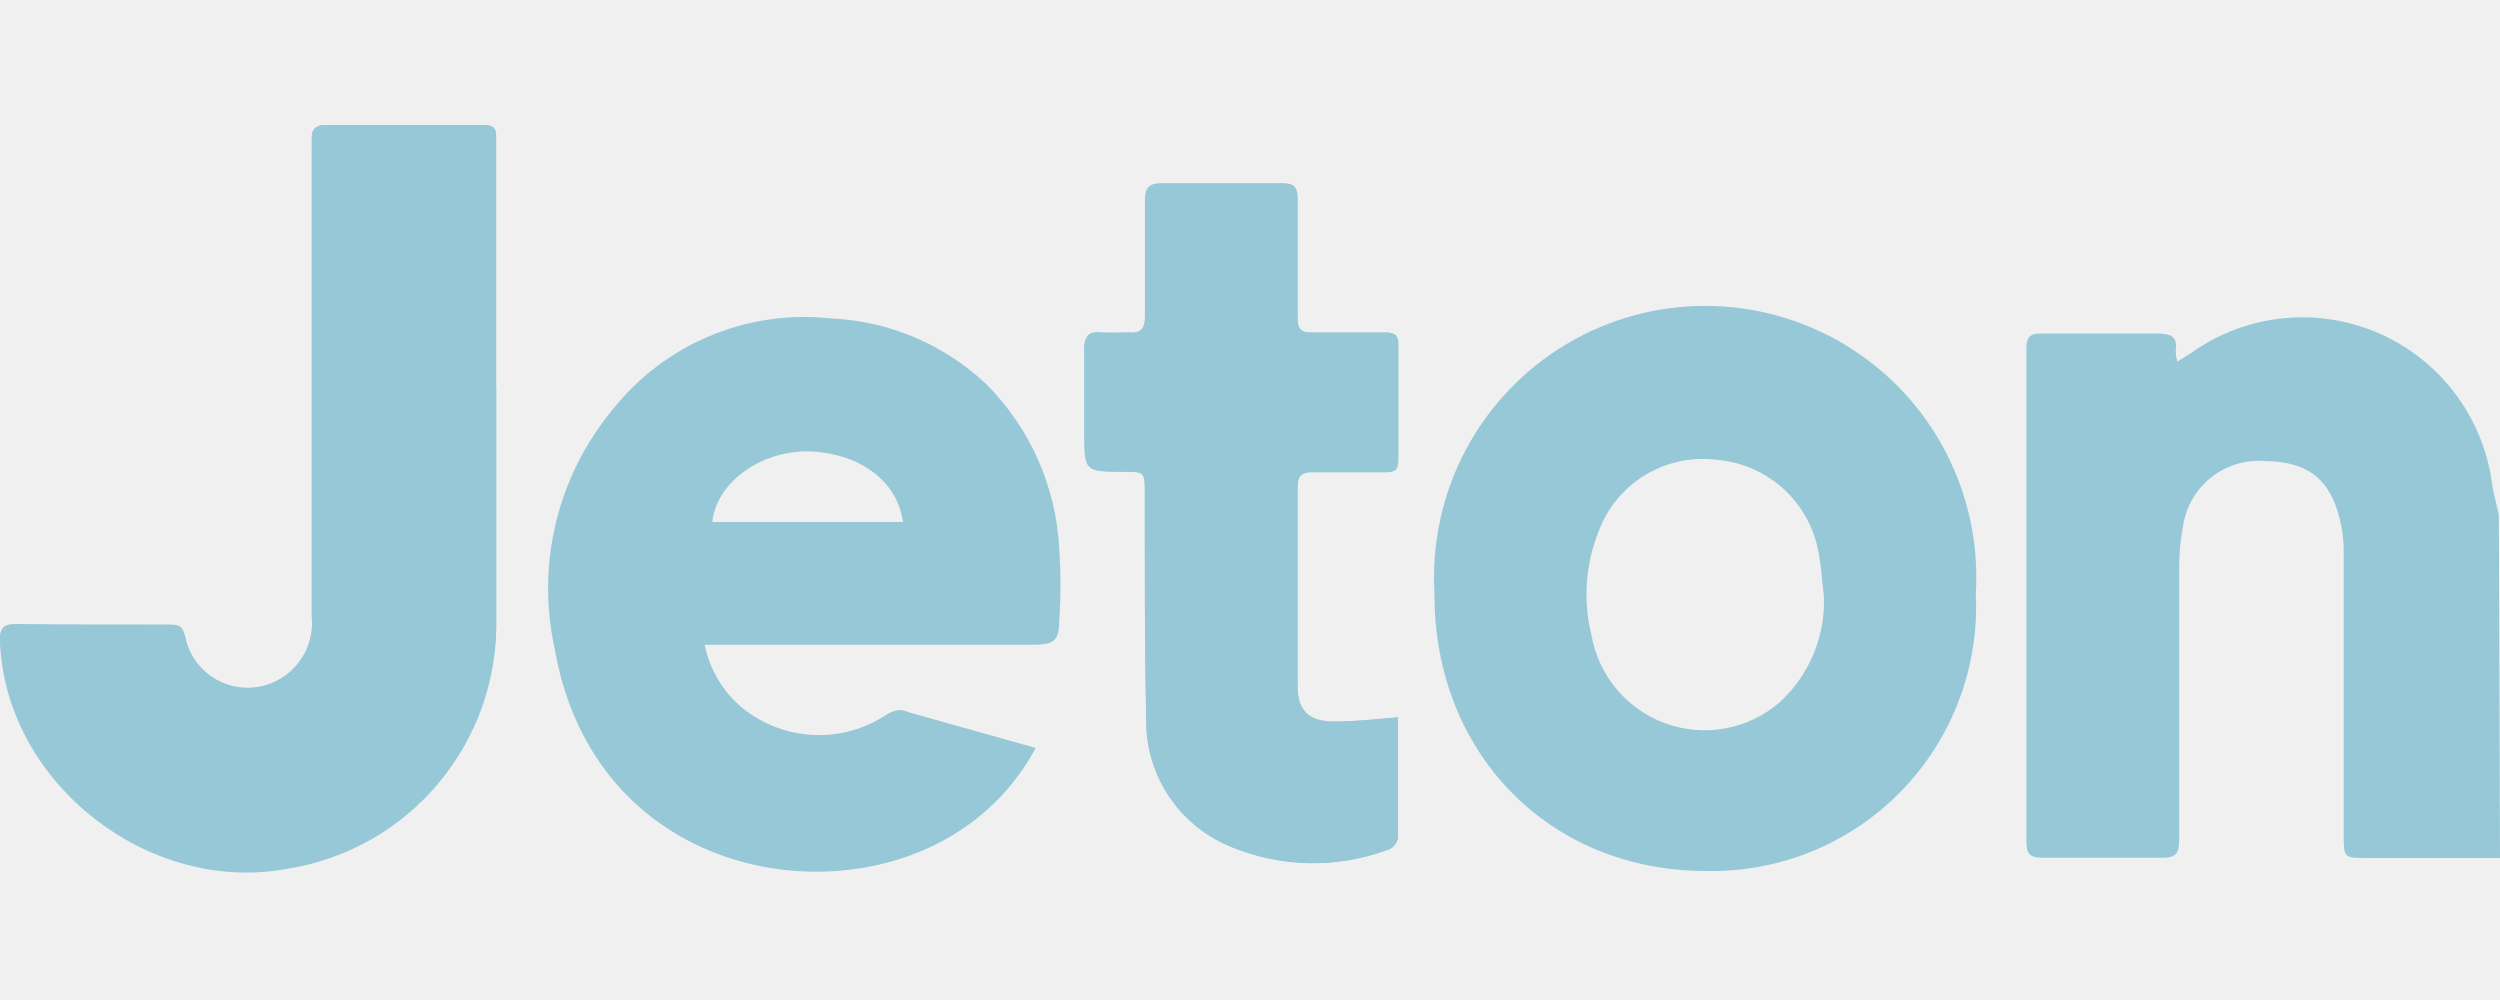
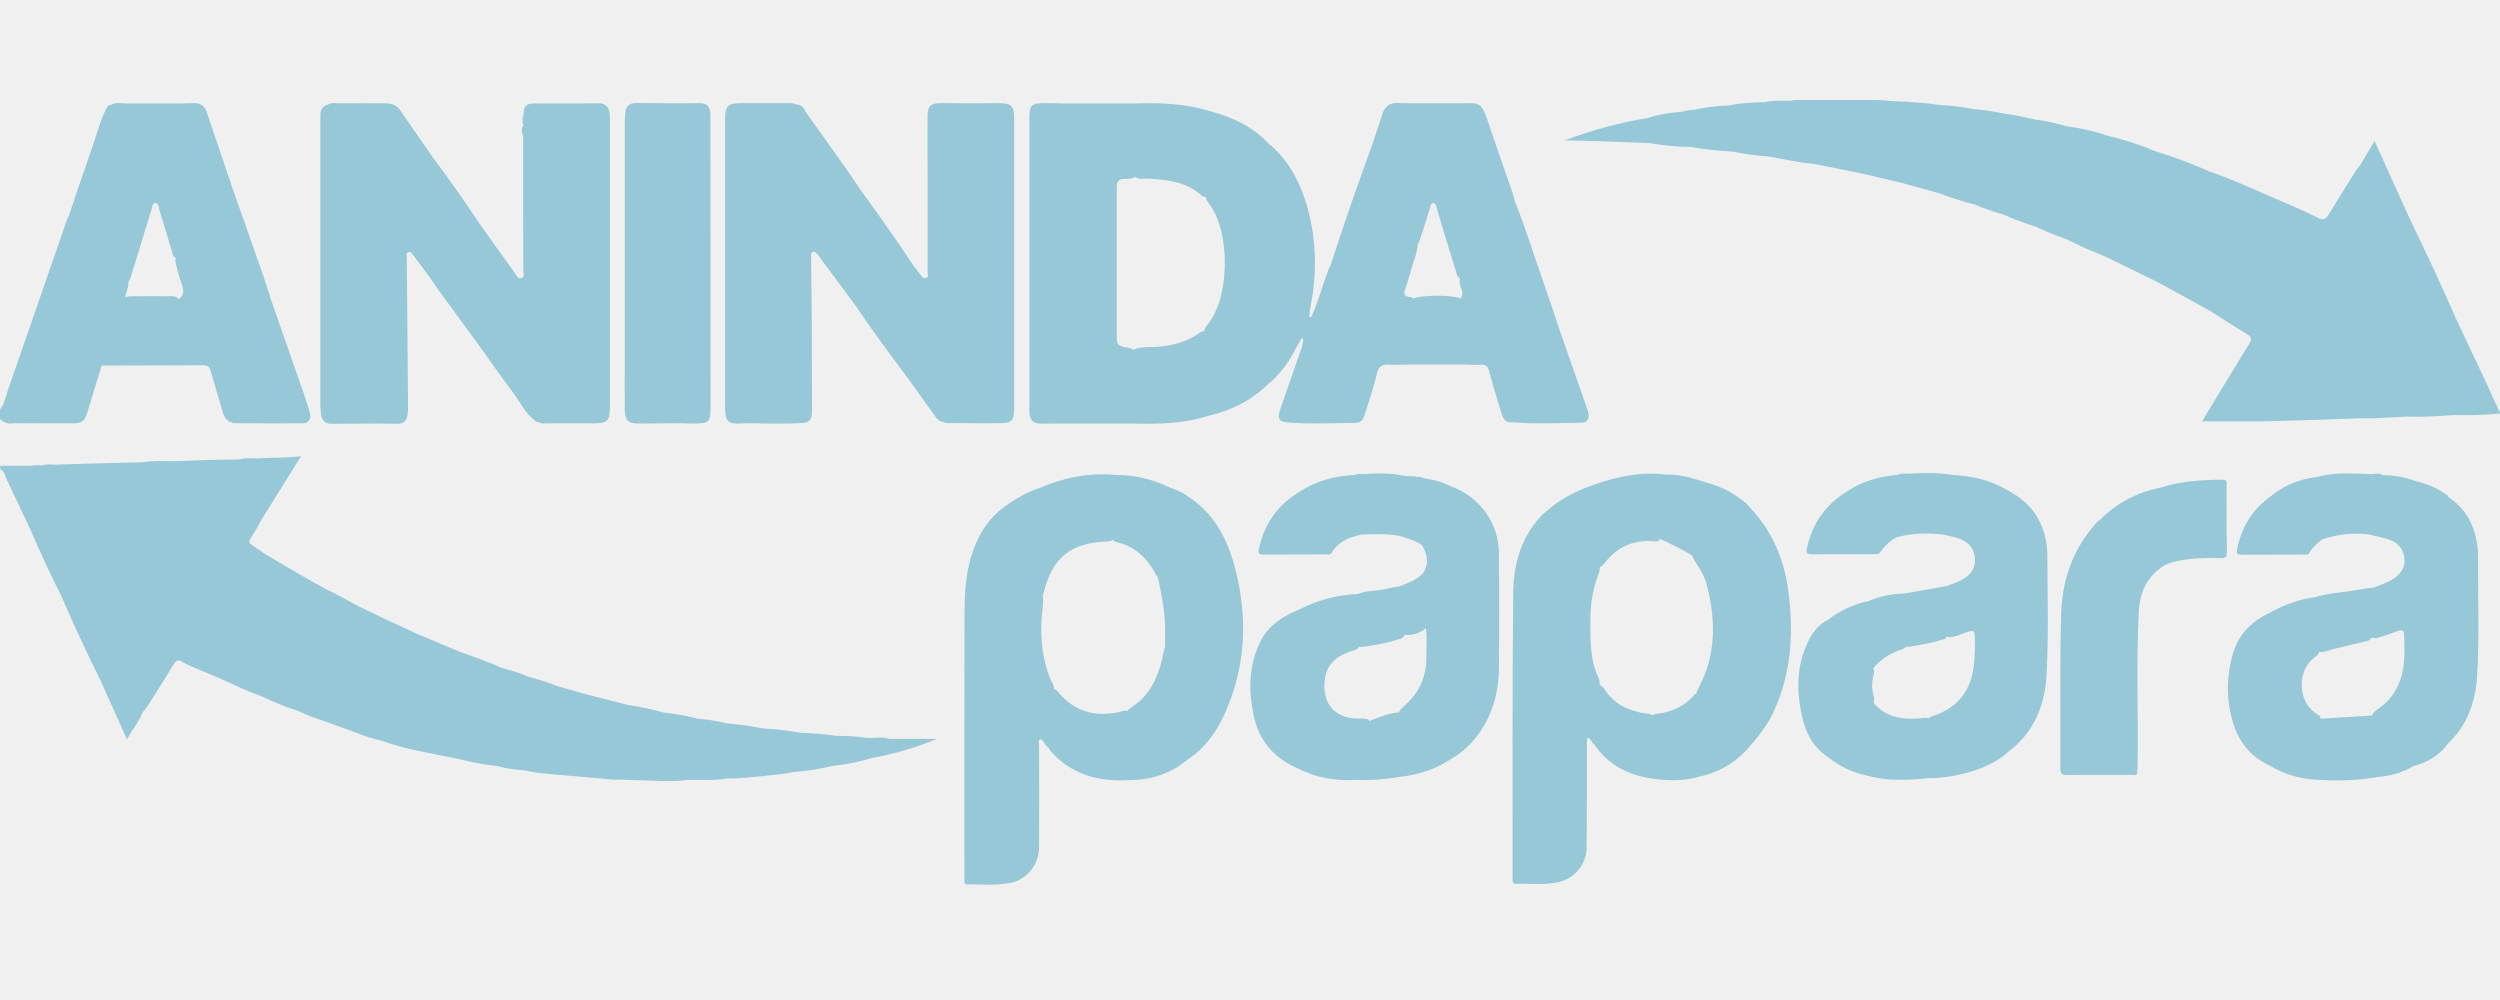
<svg xmlns="http://www.w3.org/2000/svg" width="100" height="40" viewBox="0 0 100 40" fill="none">
-   <path d="M19.849 15.565V5.65C19.849 5.33 19.905 5.019 19.397 5.019H12.957C12.609 5.019 12.458 5.17 12.477 5.509C12.496 5.848 12.477 5.924 12.477 6.131V24.669C12.624 26.039 11.671 27.283 10.312 27.496C8.946 27.714 7.655 26.802 7.402 25.442C7.289 24.989 7.101 24.989 6.771 24.989H0.642C0.096 24.989 -0.017 25.178 0.002 25.687C0.218 31.285 5.905 35.789 11.479 34.753C16.392 33.987 19.974 29.691 19.849 24.716V15.565Z" fill="#96C8D8" />
-   <path d="M55.918 28.693C54.977 28.759 54.092 28.881 53.226 28.853C52.359 28.825 51.898 28.401 51.889 27.421V19.466C51.889 19.033 52.03 18.863 52.463 18.873H55.401C55.777 18.873 55.928 18.769 55.918 18.373V13.803C55.918 13.416 55.787 13.294 55.41 13.303H52.463C52.039 13.303 51.889 13.171 51.889 12.738V7.969C51.889 7.516 51.757 7.347 51.286 7.347H46.466C45.938 7.347 45.788 7.535 45.797 8.044V12.615C45.797 13.114 45.665 13.36 45.129 13.303H43.999C43.822 13.28 43.645 13.342 43.52 13.47C43.396 13.598 43.34 13.777 43.368 13.953V17.271C43.368 18.863 43.368 18.863 44.931 18.873C45.788 18.873 45.788 18.873 45.788 19.74C45.788 22.746 45.788 25.762 45.844 28.768C45.812 31.017 47.173 33.05 49.262 33.876C51.233 34.687 53.435 34.734 55.438 34.008C55.755 33.938 55.962 33.632 55.909 33.311V28.693H55.918Z" fill="#96C8D8" />
-   <path d="M100 34.319H94.69C93.748 34.319 93.748 34.319 93.748 33.377V22.162C93.753 21.808 93.725 21.455 93.664 21.106C93.306 19.221 92.402 18.458 90.547 18.439C88.949 18.335 87.541 19.481 87.318 21.069C87.221 21.581 87.17 22.102 87.167 22.624C87.167 26.28 87.167 29.934 87.167 33.584C87.167 34.121 87.045 34.319 86.48 34.31H81.716C81.245 34.31 81.057 34.197 81.057 33.688V13.953C81.057 13.492 81.189 13.331 81.659 13.341H86.292C86.856 13.341 87.12 13.473 87.026 14.066C87.033 14.2 87.055 14.333 87.092 14.462C87.327 14.311 87.516 14.208 87.694 14.085C89.882 12.547 92.713 12.263 95.162 13.336C97.611 14.409 99.324 16.683 99.68 19.335C99.746 19.759 99.859 20.173 99.953 20.597L100 34.319Z" fill="#96C8D8" />
-   <path d="M28.181 25.762C28.379 26.777 28.925 27.69 29.726 28.344C31.395 29.672 33.733 29.759 35.497 28.561C35.649 28.47 35.82 28.415 35.996 28.401C36.123 28.41 36.247 28.442 36.363 28.495L41.428 29.918C40.73 31.224 39.721 32.337 38.491 33.16C33.228 36.722 23.728 34.894 22.184 25.932C21.448 22.574 22.295 19.064 24.481 16.413C26.573 13.756 29.887 12.366 33.247 12.738C35.563 12.842 37.764 13.775 39.451 15.367C41.209 17.127 42.249 19.479 42.37 21.964C42.436 22.905 42.436 23.85 42.37 24.791C42.37 25.649 42.153 25.79 41.316 25.79H28.134L28.181 25.762ZM36.118 20.88C35.883 19.146 34.235 18.053 32.173 18.053C30.29 18.109 28.643 19.372 28.492 20.88H36.118Z" fill="#96C8D8" />
-   <path d="M68.233 34.838C61.972 34.838 57.34 30.125 57.378 23.698C57.153 19.673 59.175 15.855 62.629 13.781C66.083 11.708 70.4 11.721 73.842 13.816C77.283 15.91 79.282 19.74 79.032 23.764C79.172 26.695 78.088 29.553 76.04 31.653C73.992 33.753 71.164 34.906 68.233 34.838ZM72.941 23.726C72.875 23.17 72.847 22.605 72.734 22.058C72.359 20.058 70.693 18.557 68.666 18.392C66.634 18.136 64.689 19.303 63.959 21.22C63.419 22.547 63.313 24.012 63.658 25.404C63.943 27.036 65.083 28.388 66.642 28.944C68.201 29.5 69.938 29.174 71.19 28.09C72.404 26.976 73.051 25.372 72.95 23.726H72.941Z" fill="#96C8D8" />
-   <path d="M19.848 15.565V24.65C19.933 30.011 15.76 34.475 10.411 34.747C5.062 35.018 0.459 31 0.001 25.658C0.001 25.149 0.095 24.951 0.642 24.961C2.685 24.989 4.709 24.989 6.771 24.989C7.1 24.989 7.289 25.046 7.392 25.423C7.645 26.784 8.936 27.695 10.301 27.477C11.661 27.264 12.614 26.02 12.467 24.65C12.467 18.48 12.467 12.301 12.467 6.112V5.49C12.462 5.36 12.51 5.234 12.601 5.141C12.692 5.049 12.817 4.997 12.947 5H19.387C19.895 5 19.839 5.311 19.839 5.632V15.565H19.848Z" fill="#96C8D8" />
-   <path d="M55.918 28.693V33.32C55.971 33.641 55.765 33.947 55.448 34.018C53.444 34.743 51.242 34.696 49.271 33.886C47.179 33.054 45.822 31.012 45.863 28.759C45.76 25.753 45.863 22.737 45.807 19.73C45.807 18.863 45.807 18.863 44.95 18.863C43.387 18.863 43.387 18.863 43.387 17.261V13.944C43.387 13.473 43.509 13.237 44.018 13.294C44.394 13.322 44.772 13.322 45.148 13.294C45.684 13.35 45.825 13.105 45.816 12.606V8.025C45.816 7.516 45.957 7.319 46.484 7.328H51.305C51.776 7.328 51.908 7.498 51.908 7.95V12.738C51.908 13.171 52.058 13.312 52.482 13.303H55.429C55.806 13.303 55.947 13.416 55.937 13.803V18.392C55.937 18.788 55.796 18.901 55.419 18.892H52.482C52.049 18.892 51.908 19.052 51.908 19.485V27.439C51.908 28.382 52.275 28.844 53.245 28.872C54.138 28.86 55.031 28.8 55.918 28.693Z" fill="#96C8D8" />
+   <g clip-path="url(#clip0)">
+     <path d="M0.564 16.927C1.34 16.934 2.117 16.934 2.894 16.934C3.282 16.934 3.388 16.846 3.507 16.458C3.695 15.844 3.877 15.23 4.065 14.623C5.424 14.616 6.783 14.616 8.149 14.61C8.318 14.61 8.38 14.679 8.424 14.829C8.574 15.355 8.731 15.882 8.888 16.408C8.938 16.564 8.969 16.727 9.126 16.821C9.151 16.871 9.201 16.884 9.251 16.884C9.276 16.896 9.307 16.927 9.332 16.927C10.247 16.934 11.168 16.94 12.082 16.934C12.339 16.934 12.464 16.765 12.395 16.514C12.326 16.257 12.239 16 12.151 15.744C11.712 14.491 11.274 13.238 10.842 11.992C10.735 11.66 10.635 11.322 10.516 10.99C10.128 9.869 9.727 8.748 9.332 7.626C8.975 6.574 8.625 5.516 8.261 4.463C8.186 4.238 8.011 4.113 7.76 4.125C7.597 4.132 7.428 4.132 7.265 4.138C6.514 4.138 5.762 4.138 5.011 4.138C4.816 4.132 4.622 4.075 4.447 4.2C4.322 4.194 4.278 4.282 4.24 4.376C4.015 4.802 3.902 5.271 3.745 5.729C3.407 6.687 3.082 7.658 2.756 8.629C2.731 8.672 2.706 8.716 2.687 8.766C1.898 11.046 1.109 13.332 0.313 15.618C0.225 15.875 0.182 16.157 0 16.376C0 16.502 0 16.627 0 16.752C0.157 16.915 0.344 16.971 0.564 16.927ZM5.261 10.971C5.537 10.119 5.781 9.261 6.057 8.403C6.088 8.297 6.088 8.121 6.207 8.121C6.351 8.121 6.351 8.303 6.382 8.416C6.539 8.954 6.714 9.487 6.871 10.032C6.902 10.132 6.902 10.27 7.027 10.307C7.002 10.395 7.015 10.482 7.04 10.576C7.103 10.821 7.159 11.065 7.247 11.297C7.347 11.566 7.403 11.804 7.134 11.973C7.134 11.967 7.134 11.961 7.134 11.954C7.034 11.835 6.89 11.848 6.758 11.848C6.27 11.842 5.781 11.848 5.286 11.848C5.186 11.848 5.092 11.86 5.004 11.886C5.048 11.672 5.155 11.472 5.136 11.247C5.23 11.184 5.23 11.059 5.261 10.971Z" fill="#96C8D8" />
+     <path d="M12.834 16.527C12.859 16.79 12.978 16.953 13.266 16.953C13.911 16.946 14.556 16.946 15.201 16.94C15.427 16.946 15.658 16.946 15.884 16.953C16.116 16.959 16.26 16.852 16.297 16.62C16.316 16.508 16.322 16.395 16.322 16.282C16.303 14.297 16.285 12.318 16.272 10.332C16.272 10.251 16.216 10.126 16.335 10.088C16.448 10.05 16.491 10.163 16.548 10.232C16.761 10.514 16.967 10.796 17.18 11.078C17.305 11.259 17.424 11.441 17.55 11.616C18.057 12.311 18.564 13 19.072 13.696C19.56 14.378 20.043 15.061 20.544 15.731C20.819 16.101 21.007 16.533 21.389 16.815C21.427 16.884 21.496 16.877 21.558 16.884C21.659 16.965 21.777 16.934 21.89 16.934C22.504 16.934 23.118 16.934 23.732 16.934C24.302 16.934 24.396 16.84 24.396 16.264C24.396 12.443 24.396 8.629 24.396 4.808C24.396 4.727 24.396 4.639 24.389 4.557C24.364 4.294 24.233 4.131 23.951 4.131C23.744 4.131 23.538 4.138 23.325 4.138C22.742 4.138 22.153 4.138 21.571 4.138C21.057 4.113 20.945 4.2 20.938 4.608C20.888 4.745 20.888 4.883 20.938 5.021C20.8 5.184 20.926 5.359 20.926 5.528C20.919 7.294 20.932 9.061 20.932 10.833C20.932 10.927 21.013 11.078 20.851 11.121C20.7 11.165 20.663 11.015 20.6 10.927C20.13 10.282 19.667 9.631 19.203 8.979C18.602 8.071 17.976 7.175 17.318 6.305C16.873 5.666 16.435 5.027 15.99 4.388C15.846 4.182 15.621 4.131 15.383 4.131C14.788 4.131 14.193 4.125 13.604 4.131C13.441 4.131 13.272 4.088 13.115 4.188C12.783 4.269 12.815 4.539 12.815 4.789C12.815 8.629 12.815 12.474 12.815 16.314C12.834 16.383 12.827 16.458 12.834 16.527Z" fill="#96C8D8" />
+     <path d="M25.567 16.94C26.099 16.94 26.632 16.934 27.164 16.927C27.364 16.934 27.559 16.94 27.759 16.94C28.367 16.94 28.423 16.884 28.423 16.282C28.423 12.462 28.417 8.641 28.417 4.821C28.417 4.714 28.417 4.614 28.41 4.507C28.392 4.263 28.26 4.125 28.01 4.125C27.728 4.125 27.446 4.132 27.164 4.132C26.588 4.125 26.018 4.125 25.442 4.119C25.178 4.119 25.035 4.244 25.009 4.507C25.003 4.614 24.991 4.714 24.991 4.821C24.991 8.015 24.991 11.209 24.991 14.403C24.991 15.061 24.984 15.712 24.991 16.37C24.997 16.827 25.116 16.94 25.567 16.94Z" fill="#96C8D8" />
+     <path d="M39.941 16.927C40.48 16.927 40.561 16.846 40.568 16.32C40.568 14.61 40.568 12.906 40.568 11.197C40.568 9.042 40.568 6.887 40.568 4.733C40.568 4.238 40.455 4.132 39.96 4.125C39.509 4.125 39.064 4.132 38.613 4.132C38.269 4.132 37.924 4.119 37.586 4.125C37.223 4.132 37.11 4.257 37.104 4.626C37.098 5.29 37.104 5.96 37.104 6.624C37.104 8.046 37.11 9.474 37.104 10.896C37.104 10.971 37.154 11.071 37.047 11.115C36.935 11.159 36.878 11.078 36.822 10.996C36.734 10.871 36.634 10.752 36.54 10.627C35.864 9.599 35.144 8.597 34.423 7.595C34.229 7.313 34.041 7.031 33.847 6.75C33.308 5.992 32.77 5.234 32.231 4.482C32.156 4.288 32.024 4.175 31.811 4.175C31.705 4.106 31.592 4.132 31.479 4.125C30.884 4.125 30.289 4.125 29.694 4.125C29.106 4.125 28.999 4.226 28.999 4.814C28.999 8.585 28.999 12.349 28.999 16.119C28.999 16.921 29.062 16.984 29.851 16.927C30.621 16.94 31.398 16.965 32.168 16.915C32.5 16.859 32.481 16.596 32.481 16.364C32.481 15.074 32.475 13.79 32.469 12.499C32.463 11.76 32.45 11.027 32.444 10.288C32.444 10.213 32.413 10.107 32.519 10.075C32.619 10.044 32.663 10.132 32.72 10.194C32.788 10.282 32.857 10.376 32.92 10.47C33.358 11.059 33.797 11.654 34.235 12.242C34.905 13.251 35.638 14.216 36.358 15.186C36.715 15.687 37.073 16.188 37.43 16.683C37.505 16.79 37.599 16.865 37.736 16.871C37.837 16.953 37.956 16.921 38.068 16.921C38.695 16.934 39.315 16.927 39.941 16.927Z" fill="#96C8D8" />
+     <path d="M58.011 19.445C57.698 19.282 57.366 19.189 57.021 19.145C56.696 19.013 56.345 19.082 56.019 19.007C55.543 18.913 55.054 18.932 54.572 18.963C54.447 18.963 54.315 18.932 54.196 19.001C53.388 19.038 52.624 19.232 51.948 19.696C51.09 20.209 50.576 20.967 50.357 21.938C50.313 22.139 50.357 22.189 50.557 22.182C51.39 22.176 52.223 22.182 53.056 22.176C53.125 22.176 53.207 22.207 53.257 22.126C53.52 21.663 53.971 21.487 54.459 21.381C54.979 21.362 55.499 21.337 56.019 21.443C56.313 21.55 56.633 21.612 56.89 21.819C57.103 22.189 57.178 22.564 56.908 22.947C56.658 23.197 56.339 23.31 56.019 23.441C55.806 23.485 55.593 23.517 55.386 23.567C55.036 23.642 54.672 23.617 54.334 23.755C53.495 23.798 52.7 23.999 51.954 24.387C51.29 24.656 50.714 25.032 50.395 25.702C49.95 26.636 49.937 27.613 50.144 28.602C50.357 29.642 50.977 30.343 51.948 30.751C52.674 31.126 53.457 31.245 54.265 31.195C54.854 31.22 55.437 31.17 56.019 31.07C56.721 30.989 57.378 30.788 57.973 30.4C58.387 30.168 58.744 29.867 59.038 29.498C59.683 28.684 59.946 27.732 59.959 26.711C59.971 25.183 59.971 23.654 59.959 22.126C59.952 20.911 59.157 19.84 58.011 19.445ZM57.053 26.304C57.059 27.074 56.764 27.719 56.182 28.227C56.094 28.308 56 28.383 55.956 28.496C55.537 28.527 55.155 28.696 54.766 28.84C54.754 28.753 54.66 28.765 54.597 28.753C54.472 28.727 54.347 28.746 54.221 28.74C53.432 28.703 52.956 28.195 52.975 27.406C52.988 26.73 53.288 26.329 53.952 26.078C54.102 26.022 54.284 26.003 54.372 25.859C54.397 25.872 54.422 25.878 54.447 25.878C54.973 25.828 55.493 25.709 56 25.558C56.082 25.533 56.157 25.496 56.169 25.395C56.495 25.421 56.789 25.339 57.034 25.126C57.09 25.502 57.053 25.903 57.053 26.304Z" fill="#96C8D8" />
+     <path d="M47.557 19.884C47.25 19.627 46.856 19.558 46.518 19.377C45.916 19.132 45.296 18.994 44.651 19.001C43.574 18.894 42.553 19.101 41.563 19.527C40.987 19.721 40.474 20.034 39.998 20.41C39.979 20.429 39.96 20.441 39.941 20.46C39.484 20.861 39.171 21.368 38.958 21.938C38.638 22.771 38.582 23.642 38.582 24.519C38.569 28.026 38.576 31.534 38.576 35.041C38.576 35.116 38.576 35.185 38.576 35.26C38.576 35.335 38.607 35.379 38.688 35.379C39.196 35.36 39.703 35.429 40.21 35.342C40.943 35.317 41.557 34.672 41.563 33.901C41.57 32.548 41.563 31.202 41.563 29.849C41.563 29.755 41.513 29.648 41.607 29.567C41.782 29.617 41.782 29.83 41.933 29.899C41.958 29.943 41.983 29.993 42.014 30.03C42.841 30.976 43.918 31.27 45.127 31.208C46.01 31.208 46.806 30.964 47.488 30.394C48.215 29.924 48.685 29.241 49.023 28.471C49.825 26.654 49.906 24.763 49.436 22.853C49.142 21.656 48.622 20.585 47.557 19.884ZM40.135 35.329C40.154 35.329 40.179 35.323 40.198 35.323C40.179 35.329 40.16 35.329 40.135 35.329ZM46.568 25.991C46.53 26.122 46.511 26.254 46.48 26.385C46.298 27.149 45.966 27.826 45.284 28.277C45.209 28.327 45.14 28.371 45.09 28.446C44.977 28.396 44.87 28.458 44.764 28.483C43.824 28.684 43.01 28.477 42.371 27.732C42.315 27.663 42.265 27.575 42.158 27.575C42.177 27.406 42.064 27.281 42.002 27.137C41.676 26.316 41.601 25.464 41.676 24.594C41.701 24.331 41.751 24.061 41.707 23.798C41.745 23.755 41.751 23.698 41.764 23.648C42.102 22.314 42.828 21.725 44.206 21.663C44.313 21.656 44.432 21.669 44.513 21.587C44.557 21.656 44.632 21.675 44.701 21.694C45.403 21.863 45.873 22.32 46.211 22.928C46.236 22.978 46.255 23.041 46.305 23.072C46.511 23.924 46.649 24.775 46.599 25.659C46.605 25.759 46.611 25.878 46.568 25.991Z" fill="#96C8D8" />
+     <path d="M81.467 20.648C81.166 20.153 80.722 19.827 80.22 19.564C79.556 19.176 78.824 19.038 78.072 18.994C77.458 18.888 76.844 18.925 76.231 18.951C76.118 18.938 76.011 18.932 75.905 18.994C75.849 19.001 75.786 19.007 75.73 19.013C75.078 19.088 74.464 19.27 73.919 19.633C73.036 20.166 72.492 20.924 72.278 21.932C72.235 22.145 72.285 22.17 72.479 22.17C73.312 22.164 74.139 22.17 74.972 22.164C75.041 22.164 75.116 22.189 75.178 22.12C75.366 21.869 75.573 21.631 75.867 21.493C76.481 21.318 77.108 21.312 77.74 21.381C77.909 21.424 78.078 21.462 78.248 21.506C78.698 21.631 78.955 21.901 78.993 22.283C79.037 22.702 78.849 23.015 78.417 23.222C78.241 23.31 78.053 23.372 77.865 23.441C77.302 23.541 76.738 23.642 76.174 23.742C75.673 23.755 75.191 23.842 74.734 24.049C74.126 24.162 73.594 24.437 73.105 24.8C72.761 24.976 72.523 25.264 72.354 25.602C71.834 26.629 71.846 27.707 72.116 28.79C72.272 29.423 72.598 29.955 73.168 30.318C73.631 30.688 74.164 30.92 74.74 31.039C75.529 31.252 76.325 31.208 77.12 31.126C77.439 31.133 77.759 31.101 78.072 31.045C78.849 30.901 79.588 30.675 80.22 30.174C80.252 30.143 80.277 30.112 80.308 30.087C81.348 29.323 81.793 28.239 81.861 26.999C81.949 25.383 81.899 23.761 81.893 22.139C81.88 21.619 81.749 21.111 81.467 20.648ZM78.955 26.611C78.849 27.581 78.348 28.264 77.415 28.608C77.314 28.646 77.214 28.671 77.133 28.74C77.076 28.696 77.001 28.715 76.939 28.721C76.181 28.803 75.467 28.74 74.941 28.108C74.972 28.026 74.972 27.945 74.953 27.869C74.865 27.563 74.865 27.262 74.953 26.955C74.972 26.886 74.972 26.811 74.934 26.742C74.928 26.742 74.928 26.736 74.928 26.73C75.235 26.36 75.623 26.122 76.074 25.972C76.137 25.953 76.212 25.934 76.237 25.859C76.275 25.872 76.312 25.878 76.35 25.872C76.813 25.803 77.27 25.715 77.721 25.583C77.784 25.565 77.859 25.533 77.865 25.452C77.934 25.502 78.028 25.483 78.116 25.471C78.304 25.439 78.473 25.352 78.648 25.295C78.968 25.189 78.98 25.195 78.993 25.521C79.005 25.884 78.993 26.253 78.955 26.611Z" fill="#96C8D8" />
+     <path d="M60.679 16.902C61.537 16.965 62.395 16.921 63.253 16.909C63.516 16.902 63.61 16.721 63.51 16.426C63.147 15.368 62.771 14.309 62.401 13.251C62.195 12.631 61.994 12.011 61.775 11.397C61.38 10.288 61.036 9.155 60.598 8.059C60.566 7.94 60.535 7.821 60.497 7.702C60.153 6.712 59.808 5.722 59.47 4.726C59.282 4.175 59.182 4.1 58.587 4.131C57.917 4.131 57.253 4.131 56.583 4.131C56.357 4.125 56.132 4.131 55.9 4.119C55.599 4.106 55.412 4.244 55.311 4.52C55.174 4.927 55.036 5.34 54.904 5.747C54.309 7.363 53.752 8.986 53.219 10.62C53.194 10.677 53.157 10.727 53.138 10.783C52.9 11.416 52.731 12.067 52.449 12.681C52.424 12.681 52.399 12.681 52.374 12.681C52.386 12.556 52.386 12.43 52.411 12.311C52.706 10.858 52.662 9.411 52.205 7.996C51.923 7.132 51.478 6.349 50.758 5.754C50.119 5.077 49.317 4.695 48.441 4.457C47.438 4.144 46.411 4.1 45.378 4.138C44.419 4.138 43.461 4.138 42.497 4.138C42.277 4.131 42.058 4.125 41.839 4.125C41.238 4.125 41.175 4.188 41.175 4.789C41.175 8.616 41.175 12.449 41.175 16.276C41.175 16.351 41.175 16.42 41.175 16.495C41.181 16.783 41.325 16.94 41.614 16.946C41.908 16.946 42.196 16.94 42.49 16.94C43.43 16.94 44.369 16.94 45.309 16.94C46.342 16.971 47.376 16.946 48.378 16.62C49.292 16.408 50.094 15.994 50.758 15.33C50.99 15.167 51.153 14.942 51.334 14.729C51.641 14.36 51.829 13.921 52.073 13.514C52.092 13.533 52.117 13.558 52.136 13.576C52.117 13.821 52.017 14.04 51.942 14.259C51.704 14.967 51.447 15.668 51.209 16.376C51.134 16.596 51.065 16.84 51.428 16.89C52.355 16.977 53.288 16.921 54.215 16.915C54.372 16.915 54.516 16.827 54.566 16.652C54.748 16.069 54.954 15.493 55.086 14.898C55.148 14.654 55.299 14.566 55.556 14.585C55.875 14.604 56.194 14.579 56.514 14.579C57.159 14.579 57.81 14.579 58.456 14.579C58.712 14.585 58.975 14.604 59.232 14.591C59.42 14.585 59.508 14.641 59.558 14.829C59.702 15.355 59.858 15.881 60.021 16.408C60.09 16.627 60.128 16.89 60.447 16.896L60.453 16.89C60.529 16.89 60.604 16.896 60.679 16.902ZM48.967 11.059C48.898 11.779 48.729 12.468 48.253 13.05C48.203 13.107 48.165 13.176 48.171 13.251C48.102 13.238 48.04 13.276 47.989 13.313C47.489 13.671 46.931 13.815 46.324 13.871C45.992 13.902 45.647 13.846 45.334 13.99C45.284 13.952 45.227 13.934 45.171 13.921C44.67 13.827 44.67 13.827 44.67 13.301C44.67 11.441 44.67 9.581 44.67 7.72C44.67 7.645 44.676 7.576 44.67 7.501C44.657 7.269 44.758 7.15 44.996 7.157C45.133 7.157 45.278 7.169 45.397 7.069C45.541 7.188 45.722 7.138 45.885 7.144C46.655 7.182 47.42 7.257 48.033 7.796C48.09 7.846 48.152 7.889 48.234 7.877C48.234 7.977 48.296 8.052 48.353 8.127C48.547 8.391 48.678 8.679 48.779 8.992C48.979 9.668 49.029 10.357 48.967 11.059ZM58.437 11.942C58.117 11.791 56.852 11.791 56.533 11.942C56.526 11.936 56.526 11.929 56.52 11.929C56.426 11.829 56.219 11.923 56.182 11.76C56.157 11.616 56.251 11.478 56.282 11.341C56.313 11.209 56.364 11.084 56.401 10.952C56.495 10.551 56.689 10.176 56.708 9.756C56.783 9.7 56.789 9.593 56.821 9.512C56.959 9.117 57.071 8.722 57.197 8.328C57.222 8.246 57.228 8.109 57.341 8.121C57.441 8.127 57.447 8.259 57.478 8.347C57.491 8.384 57.497 8.428 57.51 8.466C57.742 9.242 57.973 10.013 58.218 10.789C58.255 10.915 58.268 11.065 58.405 11.146C58.368 11.272 58.387 11.397 58.437 11.516C58.512 11.654 58.512 11.798 58.437 11.942Z" fill="#96C8D8" />
+     <path d="M69.98 20.285C69.83 20.084 69.617 19.959 69.416 19.815C68.94 19.483 68.389 19.339 67.844 19.176C67.462 19.051 67.074 18.976 66.673 18.988C65.671 18.857 64.719 19.051 63.779 19.383C63.09 19.614 62.445 19.934 61.894 20.422C61.844 20.46 61.794 20.497 61.75 20.535C60.861 21.412 60.541 22.527 60.529 23.711C60.491 27.5 60.504 31.283 60.504 35.072C60.504 35.122 60.504 35.179 60.504 35.229C60.504 35.323 60.554 35.36 60.641 35.354C61.092 35.329 61.55 35.398 62.001 35.335C62.044 35.342 62.101 35.329 62.163 35.31C62.852 35.266 63.454 34.646 63.466 33.926C63.479 32.567 63.472 31.208 63.479 29.849C63.479 29.742 63.441 29.623 63.516 29.51C63.648 29.561 63.66 29.711 63.767 29.773C64.324 30.594 65.126 31.007 66.091 31.145C66.723 31.233 67.356 31.252 67.976 31.064C68.809 30.882 69.491 30.462 70.03 29.805C70.406 29.379 70.744 28.922 70.976 28.402C71.684 26.83 71.752 25.176 71.514 23.504C71.333 22.295 70.857 21.193 69.98 20.285ZM67.938 27.525C67.901 27.594 67.863 27.669 67.85 27.75C67.794 27.75 67.763 27.807 67.731 27.844C67.343 28.27 66.848 28.483 66.285 28.552C66.216 28.558 66.153 28.565 66.103 28.621C66.028 28.552 65.921 28.558 65.821 28.54C65.157 28.433 64.581 28.183 64.199 27.594C64.143 27.512 64.08 27.431 63.986 27.393C64.011 27.199 63.898 27.043 63.842 26.88C63.585 26.178 63.617 25.452 63.617 24.725C63.617 24.137 63.717 23.573 63.917 23.022C63.955 22.909 64.011 22.802 63.986 22.683C64.061 22.658 64.124 22.602 64.174 22.539C64.662 21.894 65.308 21.587 66.122 21.65C66.216 21.656 66.353 21.688 66.391 21.556C66.397 21.556 66.397 21.556 66.404 21.556C66.848 21.769 67.299 21.969 67.706 22.239C67.731 22.37 67.813 22.477 67.888 22.59C68.057 22.84 68.201 23.109 68.276 23.404C68.633 24.813 68.652 26.203 67.938 27.525Z" fill="#96C8D8" />
+     <path d="M99.123 22.245C99.123 22.001 99.092 21.744 99.035 21.506C98.885 20.823 98.528 20.272 97.933 19.884C97.927 19.809 97.858 19.79 97.814 19.759C97.463 19.508 97.069 19.351 96.649 19.251C96.223 19.095 95.785 19.007 95.328 19.007C95.184 18.925 95.033 18.951 94.883 18.963C94.864 18.963 94.839 18.963 94.82 18.963C94.106 18.944 93.392 18.882 92.691 19.076C91.989 19.163 91.35 19.414 90.805 19.871C90.079 20.391 89.659 21.099 89.484 21.969C89.446 22.164 89.496 22.189 89.672 22.189C90.492 22.182 91.313 22.189 92.14 22.182C92.234 22.182 92.359 22.233 92.39 22.076C92.528 21.882 92.697 21.719 92.885 21.575C93.493 21.374 94.119 21.299 94.758 21.374C95.052 21.468 95.359 21.493 95.653 21.619C96.004 21.769 96.161 22.045 96.179 22.389C96.198 22.702 96.035 22.934 95.785 23.122C95.528 23.303 95.234 23.385 94.952 23.504C94.889 23.51 94.826 23.516 94.764 23.523C94.639 23.541 94.52 23.554 94.394 23.579C93.806 23.692 93.204 23.711 92.628 23.88C91.958 23.967 91.338 24.199 90.755 24.531C90.023 24.876 89.515 25.414 89.296 26.21C89.052 27.112 89.052 28.014 89.321 28.909C89.559 29.698 90.048 30.293 90.818 30.638C91.394 30.989 92.027 31.158 92.697 31.195C93.455 31.233 94.213 31.233 94.964 31.101C94.983 31.108 95.008 31.108 95.033 31.089C95.559 31.045 96.06 30.932 96.518 30.65C97.106 30.5 97.595 30.206 97.952 29.705C98.065 29.586 98.184 29.473 98.284 29.341C98.804 28.671 99.029 27.888 99.086 27.055C99.18 25.445 99.111 23.848 99.123 22.245ZM96.167 26.41C96.098 27.199 95.822 27.882 95.14 28.346C95.04 28.414 94.939 28.483 94.889 28.602C94.87 28.615 94.852 28.621 94.833 28.634C94.833 28.634 94.833 28.634 94.833 28.627L92.829 28.746C92.829 28.746 92.829 28.746 92.822 28.746C92.822 28.608 92.684 28.577 92.597 28.508C91.902 28.007 91.889 26.817 92.572 26.304C92.659 26.235 92.753 26.178 92.772 26.066C92.822 26.084 92.872 26.091 92.916 26.078C93.493 25.909 94.081 25.79 94.664 25.646C94.745 25.627 94.814 25.59 94.845 25.521C94.877 25.527 94.902 25.521 94.927 25.496C95.008 25.565 95.108 25.508 95.202 25.483C95.44 25.414 95.678 25.333 95.91 25.239C96.079 25.17 96.167 25.22 96.167 25.408C96.173 25.746 96.192 26.078 96.167 26.41Z" fill="#96C8D8" />
+     <path d="M89.064 19.401C89.064 19.301 89.089 19.182 88.92 19.189C88.075 19.195 87.242 19.239 86.434 19.502C85.488 19.689 84.667 20.115 83.991 20.804C83.878 20.855 83.822 20.955 83.747 21.042C82.864 22.063 82.481 23.285 82.444 24.594C82.388 26.642 82.425 28.69 82.413 30.738C82.413 30.945 82.469 31.001 82.676 31.001C83.54 30.989 84.404 31.001 85.269 30.995C85.344 30.995 85.438 31.039 85.488 30.938C85.494 30.813 85.5 30.688 85.507 30.569C85.532 28.54 85.45 26.517 85.55 24.487C85.588 23.704 85.87 23.059 86.559 22.627C86.728 22.533 86.916 22.477 87.11 22.439C87.674 22.32 88.244 22.308 88.82 22.326C88.995 22.333 89.077 22.301 89.077 22.095C89.058 21.193 89.064 20.297 89.064 19.401Z" fill="#96C8D8" />
+     <path d="M67.644 5.879C68.189 5.979 68.734 6.029 69.285 6.061C69.779 6.161 70.274 6.23 70.775 6.261C71.395 6.386 72.022 6.505 72.648 6.574C73.275 6.699 73.894 6.825 74.521 6.95C75.047 7.075 75.573 7.201 76.106 7.326C76.606 7.464 77.108 7.608 77.615 7.745C78.066 7.915 78.523 8.071 78.993 8.184C79.356 8.34 79.732 8.466 80.114 8.572C80.546 8.76 80.978 8.935 81.429 9.067C81.836 9.255 82.25 9.437 82.676 9.574C83.164 9.831 83.671 10.044 84.185 10.251C84.874 10.583 85.563 10.921 86.246 11.253C86.96 11.641 87.668 12.036 88.382 12.424C88.883 12.737 89.371 13.063 89.879 13.364C90.073 13.483 90.079 13.583 89.966 13.758C89.747 14.097 89.54 14.447 89.334 14.792C88.908 15.487 88.488 16.188 88.081 16.852C88.939 16.852 89.784 16.852 90.63 16.852C91.338 16.834 92.046 16.808 92.76 16.79C93.342 16.771 93.931 16.746 94.513 16.727C95.096 16.746 95.685 16.689 96.267 16.664C96.893 16.689 97.52 16.646 98.146 16.602C98.76 16.614 99.374 16.608 100.013 16.539C99.8 16.076 99.605 15.656 99.411 15.23C99.017 14.391 98.616 13.545 98.221 12.706C97.645 11.384 97.037 10.082 96.405 8.785C95.941 7.752 95.472 6.725 94.983 5.641C94.776 5.992 94.588 6.299 94.407 6.606C94.344 6.687 94.275 6.762 94.219 6.85C93.862 7.42 93.505 7.996 93.154 8.572C93.054 8.735 92.954 8.829 92.76 8.735C92.089 8.391 91.388 8.109 90.699 7.808C89.935 7.476 89.177 7.132 88.388 6.862C87.674 6.549 86.947 6.267 86.196 6.042C85.569 5.773 84.918 5.572 84.254 5.415C83.747 5.234 83.221 5.127 82.688 5.052C82.275 4.952 81.862 4.833 81.436 4.789C81.022 4.701 80.609 4.589 80.183 4.551C79.769 4.463 79.356 4.395 78.936 4.363C78.504 4.276 78.066 4.225 77.627 4.207C77.026 4.113 76.419 4.069 75.811 4.05C75.31 4.025 74.815 3.95 74.308 3.987C74.358 3.987 74.396 3.994 74.433 4C74.396 3.994 74.352 3.994 74.308 3.987C73.788 3.987 73.262 3.987 72.742 3.981C72.661 3.981 72.573 3.981 72.492 3.987C72.216 3.987 71.934 3.937 71.659 4.031C71.302 4.038 70.945 4 70.594 4.088C70.112 4.088 69.635 4.119 69.166 4.219C68.677 4.232 68.195 4.294 67.719 4.401C67.543 4.376 67.387 4.463 67.212 4.476C66.773 4.514 66.335 4.576 65.915 4.72C64.769 4.902 63.66 5.215 62.577 5.616C63.717 5.628 64.85 5.685 65.978 5.722C66.523 5.823 67.08 5.873 67.644 5.879Z" fill="#96C8D8" />
+     <path d="M34.862 29.517C34.78 29.517 34.693 29.511 34.611 29.511C34.223 29.442 33.834 29.435 33.44 29.435C32.964 29.354 32.488 29.329 32.012 29.31C31.505 29.222 30.997 29.16 30.484 29.135C30.014 29.035 29.538 28.972 29.062 28.934C28.692 28.84 28.31 28.778 27.928 28.753C27.477 28.634 27.02 28.552 26.556 28.502C26.08 28.371 25.598 28.27 25.11 28.195C24.54 28.051 23.976 27.907 23.406 27.763C23.037 27.657 22.661 27.55 22.291 27.444C21.909 27.281 21.508 27.18 21.107 27.061C20.763 26.892 20.387 26.823 20.03 26.698C19.504 26.454 18.947 26.279 18.402 26.078C17.838 25.84 17.28 25.608 16.717 25.37C16.235 25.145 15.752 24.926 15.27 24.7C14.919 24.531 14.562 24.356 14.211 24.187C13.823 23.961 13.429 23.742 13.021 23.56C12.652 23.354 12.282 23.141 11.913 22.934C11.493 22.683 11.074 22.439 10.648 22.189C10.46 22.063 10.278 21.932 10.084 21.807C9.952 21.725 9.934 21.65 10.034 21.512C10.19 21.293 10.309 21.049 10.441 20.817C10.961 19.984 11.481 19.145 12.044 18.243C11.418 18.331 10.873 18.293 10.322 18.337C10.084 18.337 9.846 18.299 9.614 18.374C9.558 18.374 9.501 18.374 9.451 18.381C9.057 18.387 8.656 18.393 8.261 18.399C7.823 18.418 7.384 18.431 6.952 18.45C6.514 18.437 6.075 18.431 5.637 18.493C5.18 18.506 4.716 18.512 4.259 18.525C3.677 18.543 3.094 18.562 2.512 18.575C2.424 18.581 2.342 18.581 2.255 18.587C2.061 18.593 1.866 18.543 1.672 18.625C1.535 18.593 1.397 18.612 1.259 18.631C0.839 18.631 0.426 18.631 0.006 18.631C0.006 18.675 0.006 18.712 0.006 18.756C0.194 18.857 0.207 19.057 0.288 19.22C0.595 19.859 0.896 20.498 1.196 21.136C1.591 22.045 1.998 22.947 2.449 23.83C2.944 24.97 3.457 26.097 4.015 27.206C4.359 27.97 4.704 28.74 5.08 29.579C5.299 29.16 5.562 28.872 5.7 28.502C5.775 28.408 5.856 28.314 5.925 28.208C6.263 27.675 6.602 27.143 6.927 26.604C6.996 26.492 7.059 26.391 7.209 26.429C7.503 26.611 7.829 26.73 8.149 26.861C8.562 27.043 8.975 27.224 9.389 27.4C9.752 27.588 10.14 27.732 10.522 27.876C10.967 28.089 11.424 28.283 11.9 28.427C12.264 28.609 12.639 28.74 13.028 28.865C13.403 29.003 13.779 29.141 14.149 29.273C14.518 29.416 14.894 29.548 15.283 29.63C15.746 29.811 16.228 29.924 16.71 30.03C17.255 30.143 17.8 30.25 18.345 30.362C18.84 30.475 19.335 30.594 19.849 30.632C20.237 30.738 20.638 30.801 21.038 30.82C21.383 30.926 21.74 30.926 22.091 30.97C22.636 31.02 23.18 31.07 23.725 31.114C24.101 31.133 24.477 31.208 24.853 31.183C25.059 31.195 25.266 31.208 25.479 31.208C26.131 31.22 26.788 31.283 27.44 31.202C27.54 31.202 27.634 31.195 27.734 31.195C28.179 31.189 28.623 31.233 29.068 31.139C29.563 31.151 30.051 31.083 30.546 31.039C30.922 30.989 31.31 30.982 31.68 30.888C32.231 30.845 32.782 30.769 33.315 30.632C33.847 30.581 34.367 30.475 34.88 30.319C35.776 30.162 36.64 29.899 37.486 29.554C36.853 29.554 36.221 29.554 35.588 29.554C35.344 29.473 35.1 29.511 34.862 29.517Z" fill="#96C8D8" />
+   </g>
+   <defs>
+     <clipPath id="clip0">
+       <rect width="100" height="31.379" fill="white" transform="translate(0 4)" />
+     </clipPath>
+   </defs>
</svg>
